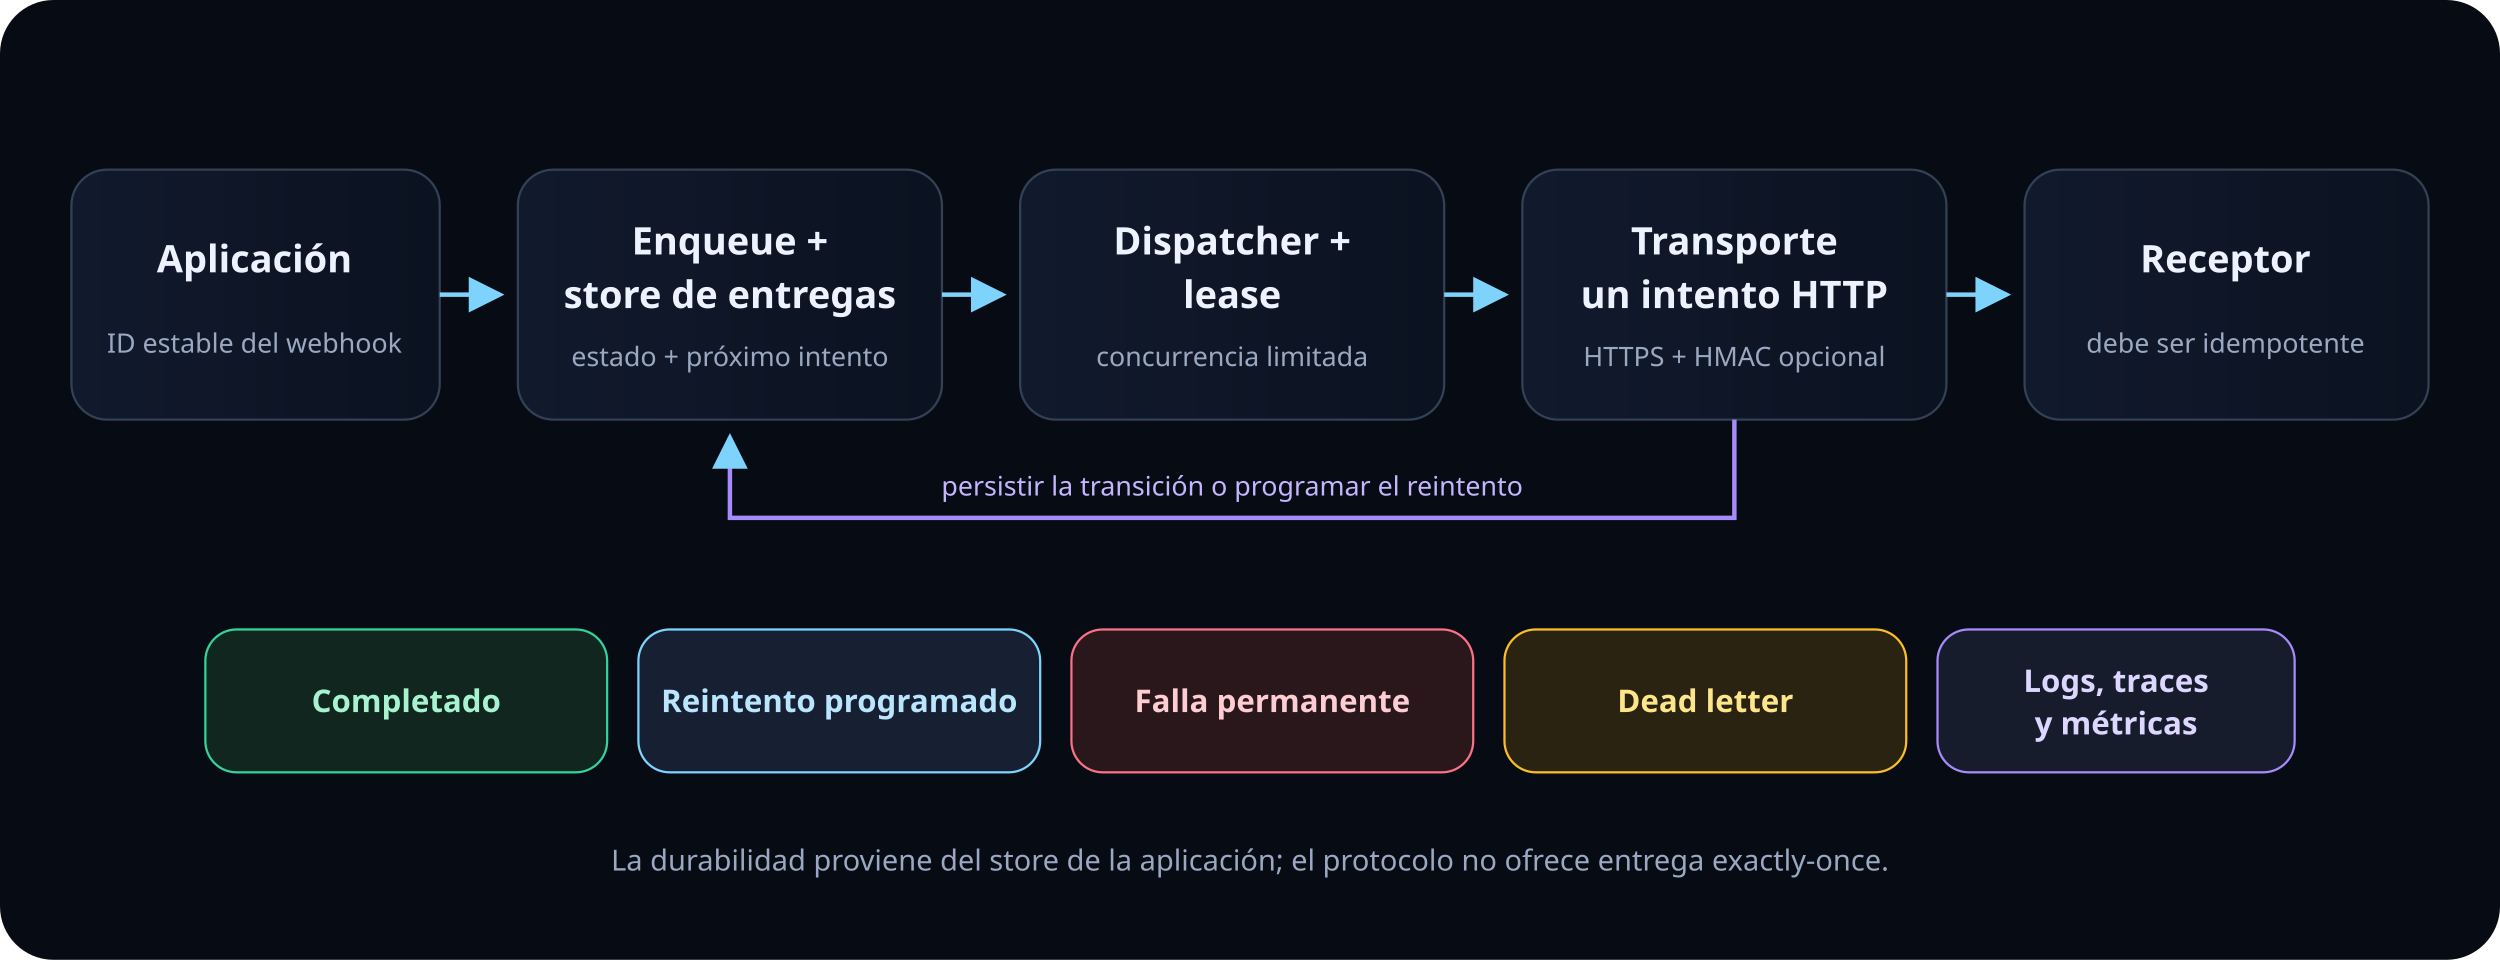
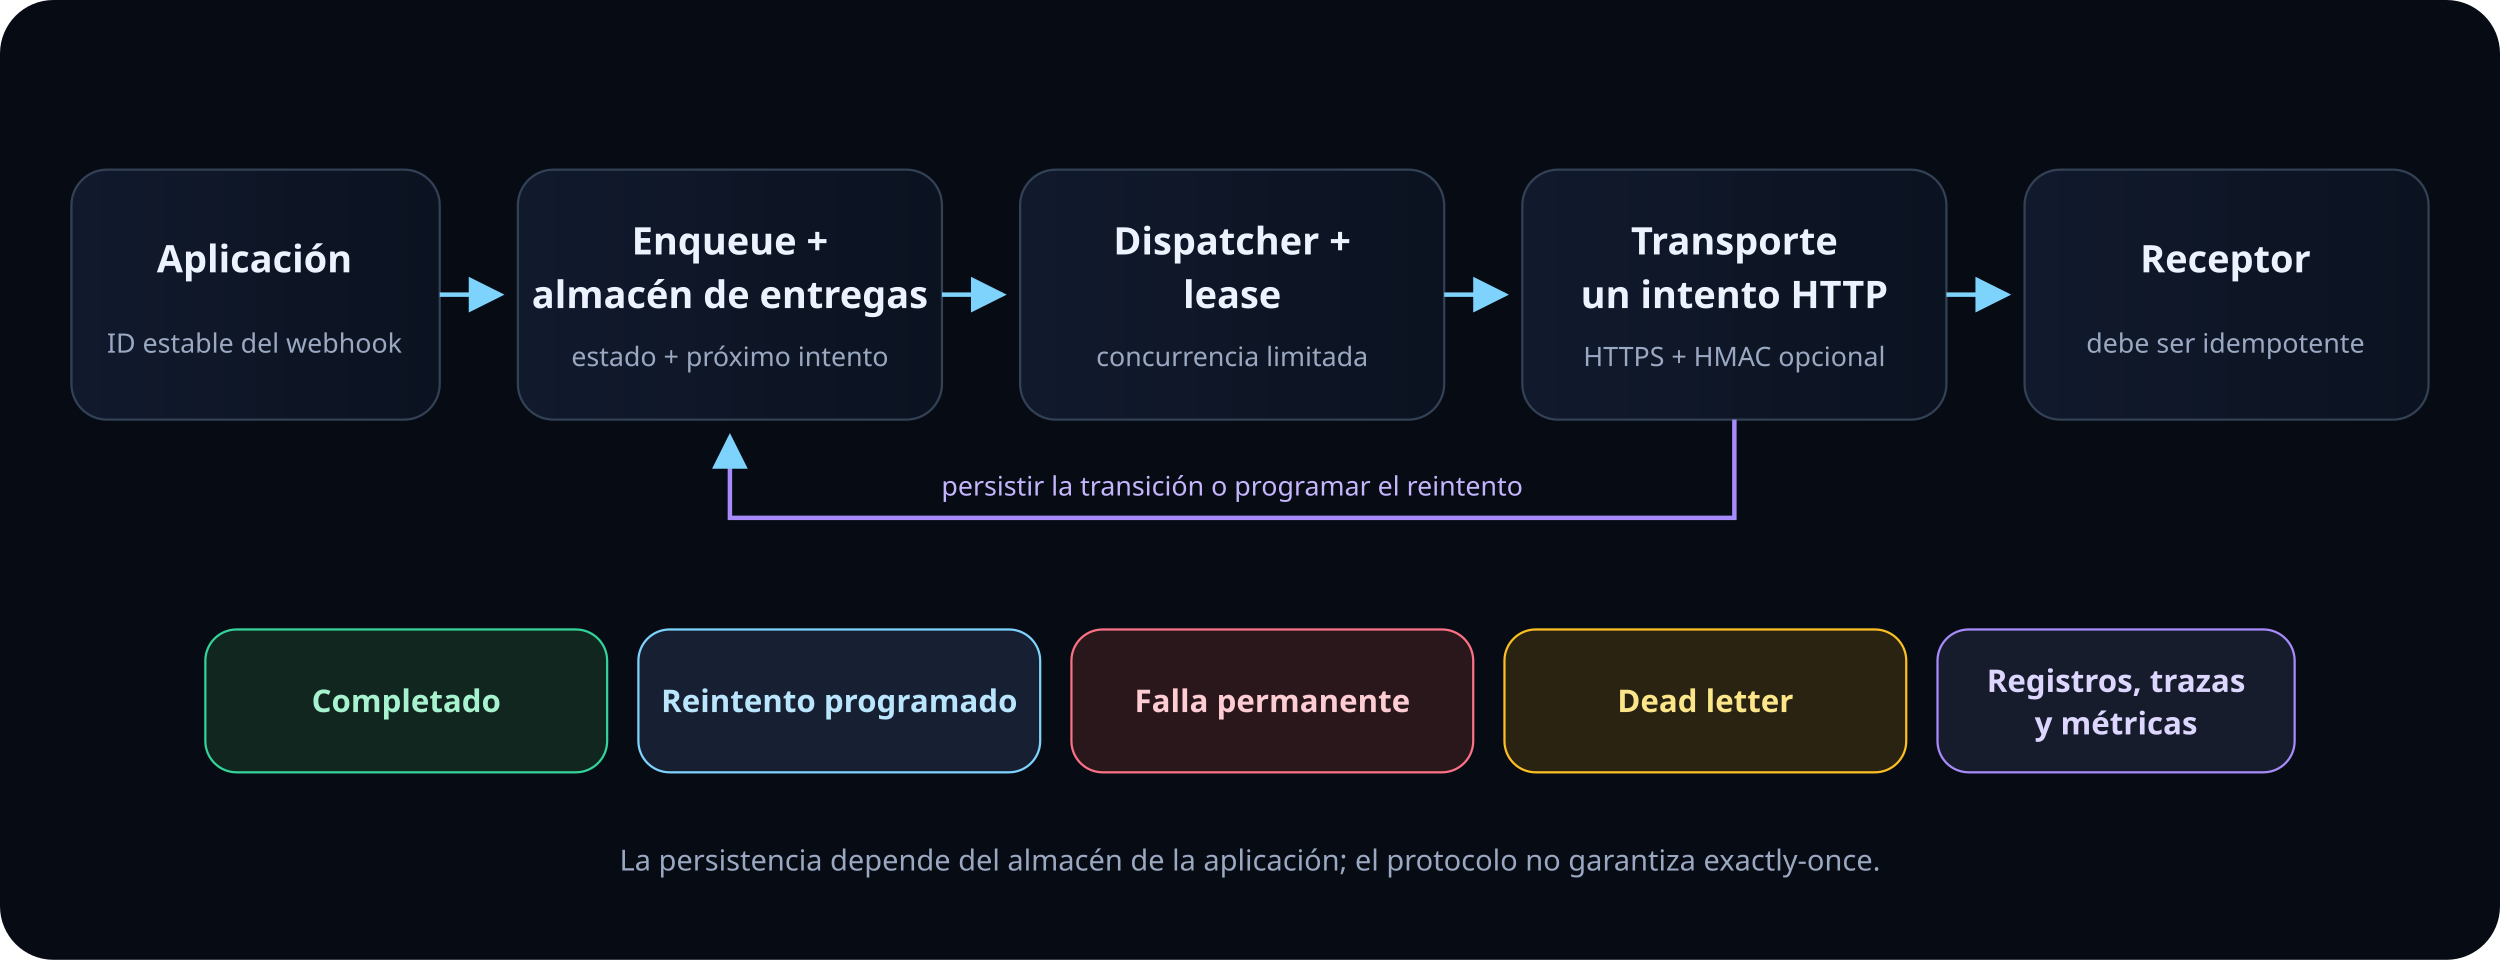
<svg xmlns="http://www.w3.org/2000/svg" viewBox="0 0 1120 430" role="img" aria-labelledby="title desc">
  <defs>
    <linearGradient id="panel" x1="0" x2="1">
      <stop stop-color="#111a2d" />
      <stop offset="1" stop-color="#0b1220" />
    </linearGradient>
    <marker id="arrow" markerWidth="8" markerHeight="8" refX="7" refY="4" orient="auto">
      <path d="M0 0l8 4-8 4z" fill="#7dd3fc" />
    </marker>
  </defs>
  <rect width="1120" height="430" rx="24" fill="#070b14" />
  <g font-family="system-ui,Segoe UI,sans-serif">
    <g fill="url(#panel)" stroke="#334155">
      <rect x="32" y="76" width="165" height="112" rx="16" />
      <rect x="232" y="76" width="190" height="112" rx="16" />
      <rect x="457" y="76" width="190" height="112" rx="16" />
      <rect x="682" y="76" width="190" height="112" rx="16" />
      <rect x="907" y="76" width="181" height="112" rx="16" />
    </g>
    <g fill="#edf2ff" font-size="17" font-weight="700" text-anchor="middle">
      <text x="114" y="122">Aplicación</text>
      <text x="327" y="114">Enqueue +</text>
-       <text x="327" y="138">store de entregas</text>
+       <text x="327" y="138">almacén de entregas</text>
      <text x="552" y="114">Dispatcher +</text>
      <text x="552" y="138">lease</text>
      <text x="777" y="114">Transporte</text>
      <text x="777" y="138">un intento HTTP</text>
      <text x="997" y="122">Receptor</text>
    </g>
    <g fill="#9aa8c1" font-size="12" text-anchor="middle">
      <text x="114" y="158">ID estable del webhook</text>
      <text x="327" y="164">estado + próximo intento</text>
      <text x="552" y="164">concurrencia limitada</text>
      <text x="777" y="164">HTTPS + HMAC opcional</text>
      <text x="997" y="158">debe ser idempotente</text>
    </g>
    <g stroke="#7dd3fc" stroke-width="2" fill="none" marker-end="url(#arrow)">
      <path d="M197 132h27" />
      <path d="M422 132h27" />
      <path d="M647 132h27" />
      <path d="M872 132h27" />
    </g>
    <path d="M777 188v44H327v-36" fill="none" stroke="#a78bfa" stroke-width="2" marker-end="url(#arrow)" />
    <text x="552" y="222" fill="#c4b5fd" font-size="12" text-anchor="middle">persistir la transición o programar el reintento</text>
    <g font-size="14" font-weight="700" text-anchor="middle">
      <rect x="92" y="282" width="180" height="64" rx="14" fill="#10261f" stroke="#34d399" />
      <text x="182" y="319" fill="#a7f3d0">Completado</text>
      <rect x="286" y="282" width="180" height="64" rx="14" fill="#172033" stroke="#7dd3fc" />
      <text x="376" y="319" fill="#bae6fd">Reintento programado</text>
      <rect x="480" y="282" width="180" height="64" rx="14" fill="#2a171b" stroke="#fb7185" />
      <text x="570" y="319" fill="#fecdd3">Falla permanente</text>
      <rect x="674" y="282" width="180" height="64" rx="14" fill="#2a2311" stroke="#fbbf24" />
      <text x="764" y="319" fill="#fde68a">Dead letter</text>
      <rect x="868" y="282" width="160" height="64" rx="14" fill="#171c2d" stroke="#a78bfa" />
-       <text x="948" y="310" fill="#ddd6fe">Logs, traces</text>
+       <text x="948" y="310" fill="#ddd6fe">Registros, trazas</text>
      <text x="948" y="329" fill="#ddd6fe">y métricas</text>
    </g>
-     <text x="560" y="390" fill="#9aa8c1" font-size="13" text-anchor="middle">La durabilidad proviene del store de la aplicación; el protocolo no ofrece entrega exactly-once.</text>
+     <text x="560" y="390" fill="#9aa8c1" font-size="13" text-anchor="middle">La persistencia depende del almacén de la aplicación; el protocolo no garantiza exactly-once.</text>
  </g>
</svg>
